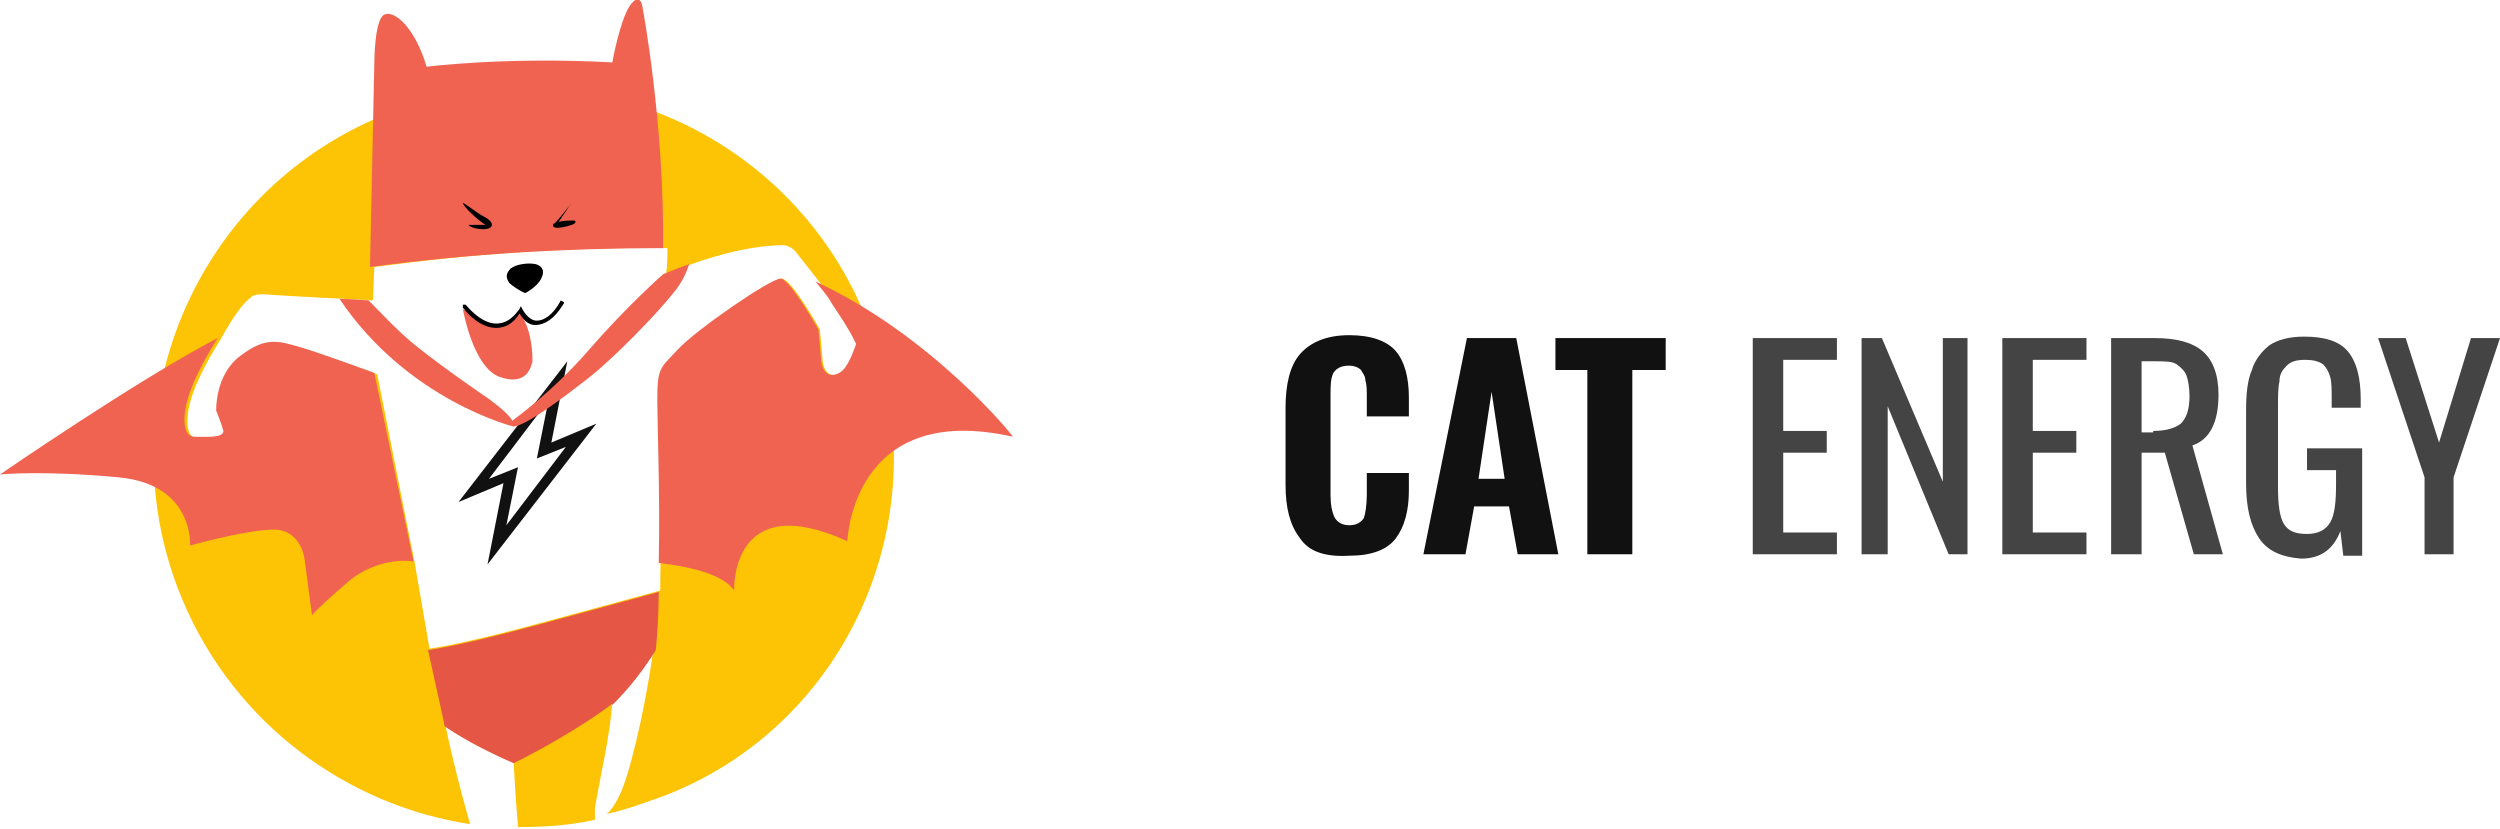
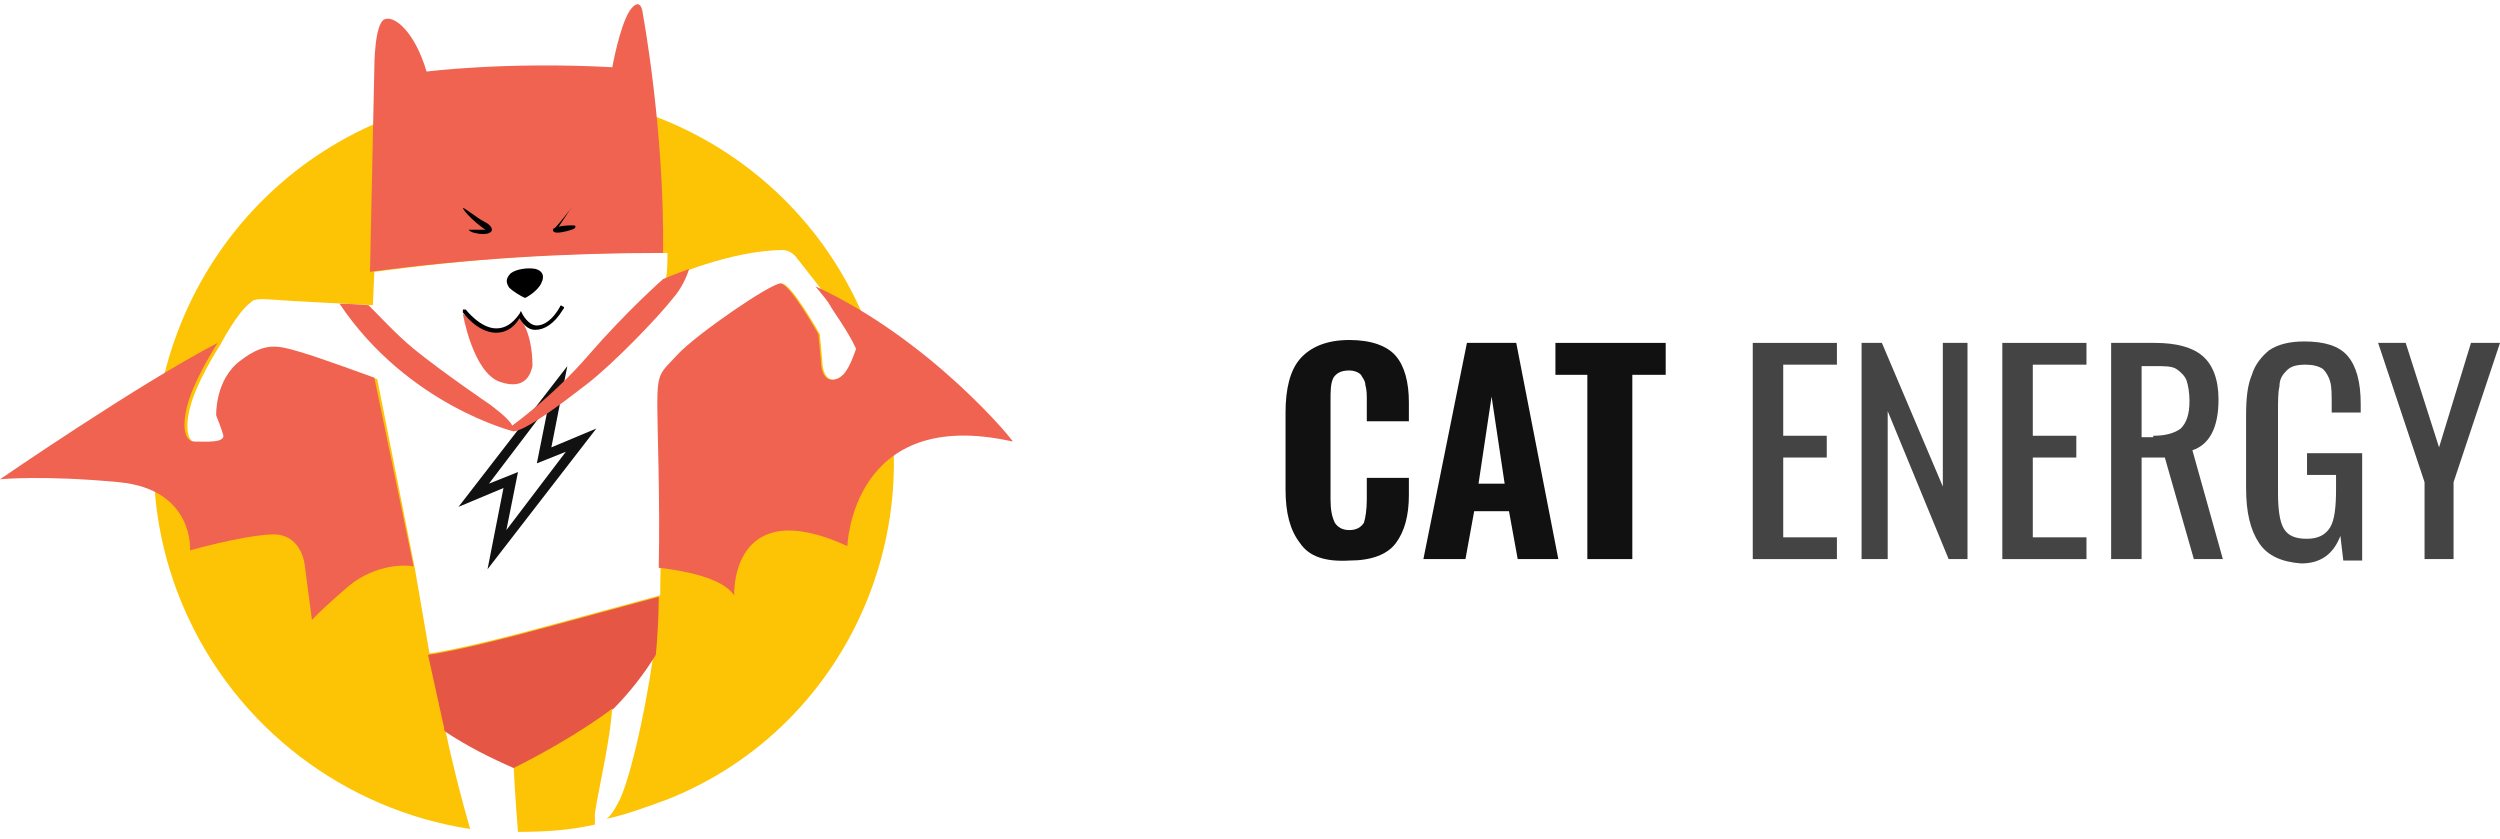
- <svg xmlns="http://www.w3.org/2000/svg" version="1.1" id="Layer_2" x="0px" y="0px" viewBox="0 0 172.3 57.1" style="enable-background:new 0 0 172.3 57.1;" xml:space="preserve">
+ <svg xmlns="http://www.w3.org/2000/svg" width="173" height="58" version="1.1" id="Layer_2" x="0px" y="0px" viewBox="0 0 172.3 57.1" style="enable-background:new 0 0 172.3 57.1;" xml:space="preserve">
  <style type="text/css">
    .st0 {
      fill: #FDC305;
    }

    .st1 {
      fill: #F06351;
    }

    .st2 {
      fill: #E55645;
    }

    .st3 {
      fill: #111111;
    }

    .st4 {
      fill: #444444;
    }
  </style>
  <path class="st0" d="M59.6,21.7C54.2,8.7,39.3,2.6,26.3,8S7.1,28.4,12.6,41.4c3.6,8.5,11.3,14.1,19.8,15.4c-0.6-2.1-1.2-4.4-1.7-6.8   c1.5,1,3.1,1.8,4.7,2.5c0,0,0,0,0,0c0,0,0.1,2.1,0.3,4.5c1.8,0,3.5-0.1,5.3-0.5c0-0.2,0-0.4,0-0.8c0.3-1.9,1.1-5.2,1.2-7.4   c1.1-1.1,2.1-2.3,2.9-3.7c0,0,0,0,0,0c0,0.1,0,0.3-0.1,0.4c-0.6,4.2-1.7,8.8-2.4,10c-0.2,0.4-0.5,0.9-0.8,1.1   c1.4-0.3,2.7-0.8,4.1-1.3C58.9,49.7,65.1,34.7,59.6,21.7z M58.2,25.5c-0.4,0.4-1.3,0.7-1.5-0.6c-0.1-1.3-0.2-2.2-0.2-2.2   s-1.9-3.4-2.6-3.5c-0.7,0-5.8,3.5-7.1,4.9c-1.2,1.3-1.4,1.2-1.4,3.5c0,1.7,0.2,8.1,0.1,13.1v0v0c0,0-2.2,0.6-8.1,2.2   c-5.9,1.6-7.8,1.8-7.8,1.8l-1-5.8c0,0,0,0,0,0c0,0,0,0,0,0c0,0,0,0,0,0c0,0,0,0,0,0c0,0,0,0,0,0c0,0,0,0,0,0l-2.6-13.1   c0,0-3.8-1.4-5.2-1.8c-1.4-0.4-2.3-0.7-4,0.6c-1.8,1.3-1.7,3.8-1.7,3.8s0.4,1,0.5,1.4c0,0.5-1.2,0.4-2,0.4s-0.9-1.4-0.3-3.1   c0.6-1.7,1.9-3.7,1.9-3.7s1.2-2.3,2.1-2.9c0,0,0.1-0.3,1.2-0.2c1.1,0.1,7.2,0.4,7.2,0.4l0.1-2.3c6.7-0.9,13.4-1.4,20.2-1.3   c0,0.6,0,1.2-0.1,1.8c0,0,4.4-2,8.1-2c0,0,0.4,0,0.8,0.4c0.3,0.4,2.4,3,2.6,3.4c0.2,0.4,1.2,1.7,1.8,3C59,23.7,58.6,25.1,58.2,25.5z   " />
  <path class="st1" d="M56.2,19.4c0.5,0.6,0.9,1.1,1,1.3c0.2,0.4,1.2,1.7,1.8,3c0,0-0.4,1.3-0.9,1.8c-0.4,0.4-1.3,0.7-1.5-0.6   c-0.1-1.3-0.2-2.2-0.2-2.2s-1.9-3.4-2.6-3.5c-0.7,0-5.8,3.5-7.1,4.9c-1.2,1.3-1.4,1.2-1.4,3.5c0,1.5,0.2,6.6,0.1,11.2   c1.8,0.2,4.4,0.7,5.2,1.9c0,0-0.3-7.1,7.8-3.4c0,0,0.3-9.7,11.4-7.2C69.9,30.1,64.2,23.1,56.2,19.4z" />
  <path class="st1" d="M45.7,17.1c0.1-8.5-1.4-16.5-1.4-16.5s-0.1-1.3-0.9-0.2c-0.7,1.1-1.2,3.9-1.2,3.9c-7.4-0.4-12.8,0.3-12.8,0.3   c-0.8-2.7-2.2-3.9-2.9-3.6c-0.7,0.3-0.7,3.3-0.7,3.3l-0.3,14.1C32.2,17.5,39,17.1,45.7,17.1z" />
  <path class="st2" d="M45.2,44.8c0.1-1.1,0.2-2.5,0.2-4c0,0-2.2,0.6-8.1,2.2c-5.9,1.6-7.8,1.8-7.8,1.8l1.1,5c0,0.1,0,0.2,0.1,0.3   c1.5,1,3.1,1.8,4.7,2.5c4.4-2.2,6.8-4.1,6.8-4.1c0,0,0,0,0,0.1C43.4,47.4,44.4,46.1,45.2,44.8z" />
  <path d="M31.9,14c0-0.1,1,0.7,1.4,0.9s0.6,0.4,0.6,0.6s-0.3,0.3-0.6,0.3s-0.9-0.1-1-0.3c0,0,0.6,0,0.9,0h0.3   C33.5,15.6,32.1,14.5,31.9,14z" />
  <path d="M39.3,14.1c0,0-1,1.3-1.1,1.3s-0.2,0.3,0.2,0.3s1.1-0.2,1.2-0.3s0.1-0.2-0.1-0.2c-0.2,0-0.7,0-1,0.1L39.3,14.1   C39.4,14.1,39.4,14,39.3,14.1z" />
  <path d="M36.2,20.2c0,0,0.8-0.4,1.1-1s0-0.9-0.4-1c-0.5-0.1-1.3,0-1.7,0.3c-0.4,0.4-0.3,0.7-0.1,1C35.3,19.7,35.9,20.1,36.2,20.2z" />
  <path class="st1" d="M35.8,21.4c0,0-0.2,0.4-0.5,0.6c-0.2,0.2-0.6,0.4-1,0.4c-0.6,0-1.1-0.2-1.5-0.4c-0.2-0.1-0.4-0.3-0.5-0.4   c-0.2-0.2-0.4-0.3-0.4-0.3s0.7,4.1,2.6,4.7c1.8,0.6,2.1-0.7,2.2-1.1c0-0.3,0-2.1-0.8-3.2C35.9,21.4,35.9,21.6,35.8,21.4z" />
  <g>
    <path d="M34.2,22.6C34.1,22.6,34.1,22.6,34.2,22.6c-1.3,0-2.3-1.4-2.3-1.4c0-0.1,0-0.2,0-0.2c0.1,0,0.2,0,0.2,0c0,0,1,1.3,2.1,1.3     c0,0,0,0,0,0c0.6,0,1.1-0.3,1.6-1l0.1-0.2l0.1,0.2c0,0,0.4,0.8,1,0.8c0.5,0,1.1-0.4,1.6-1.3c0-0.1,0.1-0.1,0.2,0     c0.1,0,0.1,0.1,0,0.2c-0.6,1-1.3,1.4-1.9,1.4c-0.6,0-0.9-0.5-1.1-0.8C35.4,22.3,34.8,22.6,34.2,22.6z" />
  </g>
  <path class="st3" d="M41.1,29.2l-3.1,1.3l1.1-5.6l-7.5,9.7l3.1-1.3l-1.1,5.6L41.1,29.2z M33.7,33l4.1-5.4l-0.8,4l2-0.8l-4.1,5.4   l0.8-4L33.7,33z" />
  <path class="st1" d="M45.7,18.9c0,0-2.5,2.2-5.1,5.2c-2.5,2.9-5.3,4.9-5.3,4.9c-0.2-0.5-1.6-1.5-1.6-1.5s-3.1-2.1-5.2-3.8   c-1.2-1-2.3-2.2-3.1-3c-0.3,0-1.1-0.1-2-0.1c4.7,7,12,8.8,12,8.8c0.9-0.1,3.3-1.9,5.1-3.3s4.8-4.5,5.9-5.9c0.6-0.7,0.9-1.4,1.1-2   C46.4,18.6,45.7,18.9,45.7,18.9z" />
  <path class="st1" d="M25.8,25.7c0,0-3.8-1.4-5.2-1.8c-1.4-0.4-2.3-0.7-4,0.6c-1.8,1.3-1.7,3.8-1.7,3.8s0.4,1,0.5,1.4   c0,0.5-1.2,0.4-2,0.4s-0.9-1.4-0.3-3.1c0.6-1.7,1.9-3.7,1.9-3.7c-5.4,2.8-15,9.4-15,9.4s2.9-0.3,8.2,0.2c5.2,0.5,4.9,4.7,4.9,4.7   s3.5-1,5.6-1.1c2.1-0.1,2.3,2.1,2.3,2.1l0.5,3.8c0,0,0.5-0.6,2.6-2.4c1.9-1.5,3.9-1.4,4.4-1.3c0,0,0,0,0,0L25.8,25.7z" />
  <g>
    <path class="st3" d="M89.6,37.1c-0.7-0.9-1-2.1-1-3.7v-5.3c0-1.6,0.3-2.9,1-3.7c0.7-0.8,1.8-1.3,3.4-1.3c1.5,0,2.6,0.4,3.2,1.1     c0.6,0.7,0.9,1.8,0.9,3.2v1.3h-2.9v-1.4c0-0.4,0-0.8-0.1-1.1c0-0.3-0.2-0.5-0.3-0.7c-0.2-0.2-0.5-0.3-0.8-0.3     c-0.6,0-0.9,0.2-1.1,0.5c-0.2,0.4-0.2,0.9-0.2,1.6v6.8c0,0.7,0.1,1.2,0.3,1.6c0.2,0.3,0.5,0.5,1,0.5c0.5,0,0.8-0.2,1-0.5     c0.1-0.3,0.2-0.9,0.2-1.6v-1.5h2.9v1.2c0,1.4-0.3,2.5-0.9,3.3c-0.6,0.8-1.7,1.2-3.2,1.2C91.3,38.4,90.2,38,89.6,37.1z" />
    <path class="st3" d="M101.1,23.3h3.4l2.9,14.9h-2.8l-0.6-3.3h-2.4l-0.6,3.3h-2.9L101.1,23.3z M103.7,33l-0.9-6l-0.9,6H103.7z" />
    <path class="st3" d="M109.5,25.5h-2.3v-2.2h7.6v2.2h-2.3v12.7h-3.1V25.5z" />
    <path class="st4" d="M120.8,23.3h5.8v1.5h-3.7v4.9h3v1.5h-3v5.5h3.7v1.5h-5.8V23.3z" />
    <path class="st4" d="M128.3,23.3h1.4l4.2,9.9v-9.9h1.7v14.9h-1.3L130.1,28v10.2h-1.8V23.3z" />
    <path class="st4" d="M138,23.3h5.8v1.5h-3.7v4.9h3v1.5h-3v5.5h3.7v1.5H138V23.3z" />
    <path class="st4" d="M145.5,23.3h3c1.5,0,2.6,0.3,3.3,0.9c0.7,0.6,1.1,1.6,1.1,3c0,1.9-0.6,3.1-1.8,3.5l2.1,7.5h-2l-2-7h-1.6v7     h-2.1V23.3z M148.4,29.7c0.9,0,1.5-0.2,1.9-0.5c0.4-0.4,0.6-1,0.6-1.9c0-0.6-0.1-1.1-0.2-1.4c-0.1-0.3-0.4-0.6-0.7-0.8     c-0.3-0.2-0.8-0.2-1.5-0.2h-0.9v4.9H148.4z" />
    <path class="st4" d="M155.7,37.1c-0.6-0.9-0.9-2.1-0.9-3.8v-5c0-1.2,0.1-2.1,0.4-2.8c0.2-0.7,0.7-1.3,1.2-1.7     c0.6-0.4,1.4-0.6,2.4-0.6c1.4,0,2.4,0.3,3,1c0.6,0.7,0.9,1.8,0.9,3.3v0.6h-2v-0.5c0-0.7,0-1.3-0.1-1.6c-0.1-0.4-0.3-0.7-0.5-0.9     c-0.3-0.2-0.7-0.3-1.2-0.3c-0.6,0-1,0.1-1.3,0.4c-0.3,0.3-0.5,0.6-0.5,1.1c-0.1,0.4-0.1,1-0.1,1.8v5.5c0,1.1,0.1,2,0.4,2.5     c0.3,0.5,0.8,0.7,1.6,0.7c0.8,0,1.3-0.3,1.6-0.8c0.3-0.5,0.4-1.4,0.4-2.6v-1H159v-1.5h3.8v7.4h-1.3l-0.2-1.7     c-0.5,1.3-1.4,1.9-2.7,1.9C157.3,38.4,156.3,38,155.7,37.1z" />
    <path class="st4" d="M167.1,32.9l-3.2-9.6h1.9l2.3,7.2l2.2-7.2h2l-3.2,9.6v5.3h-2V32.9z" />
  </g>
</svg>
